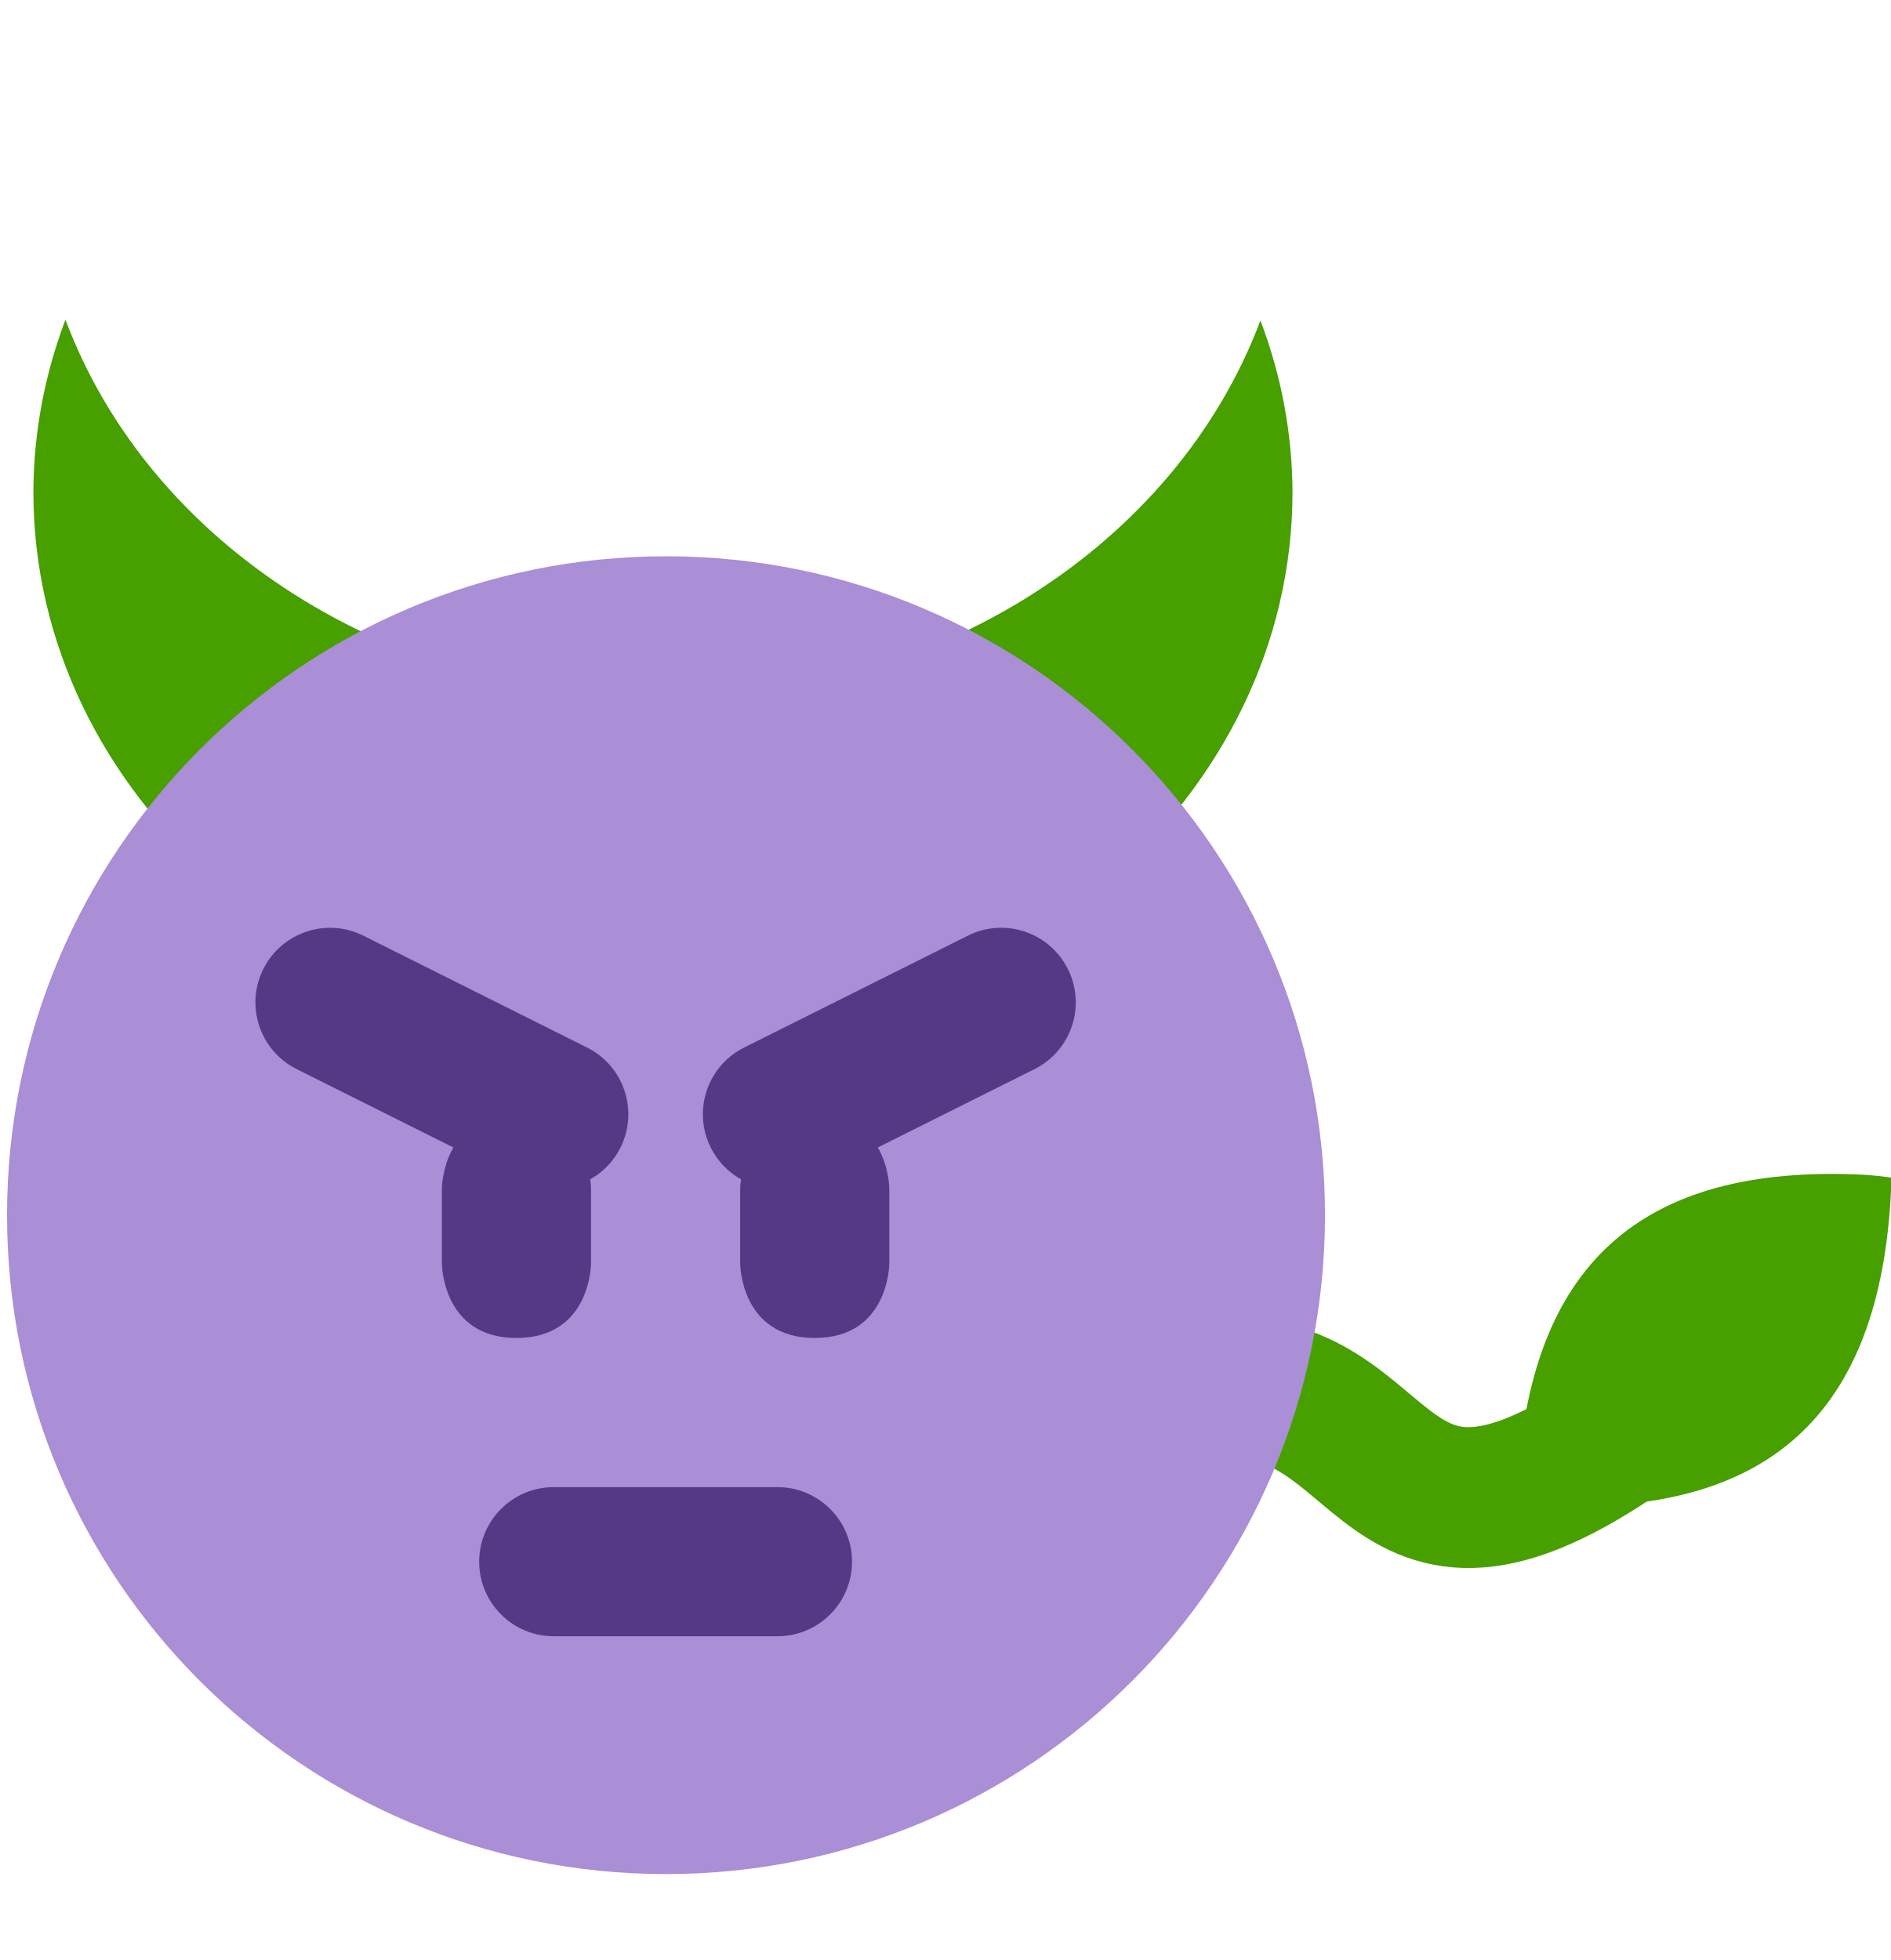
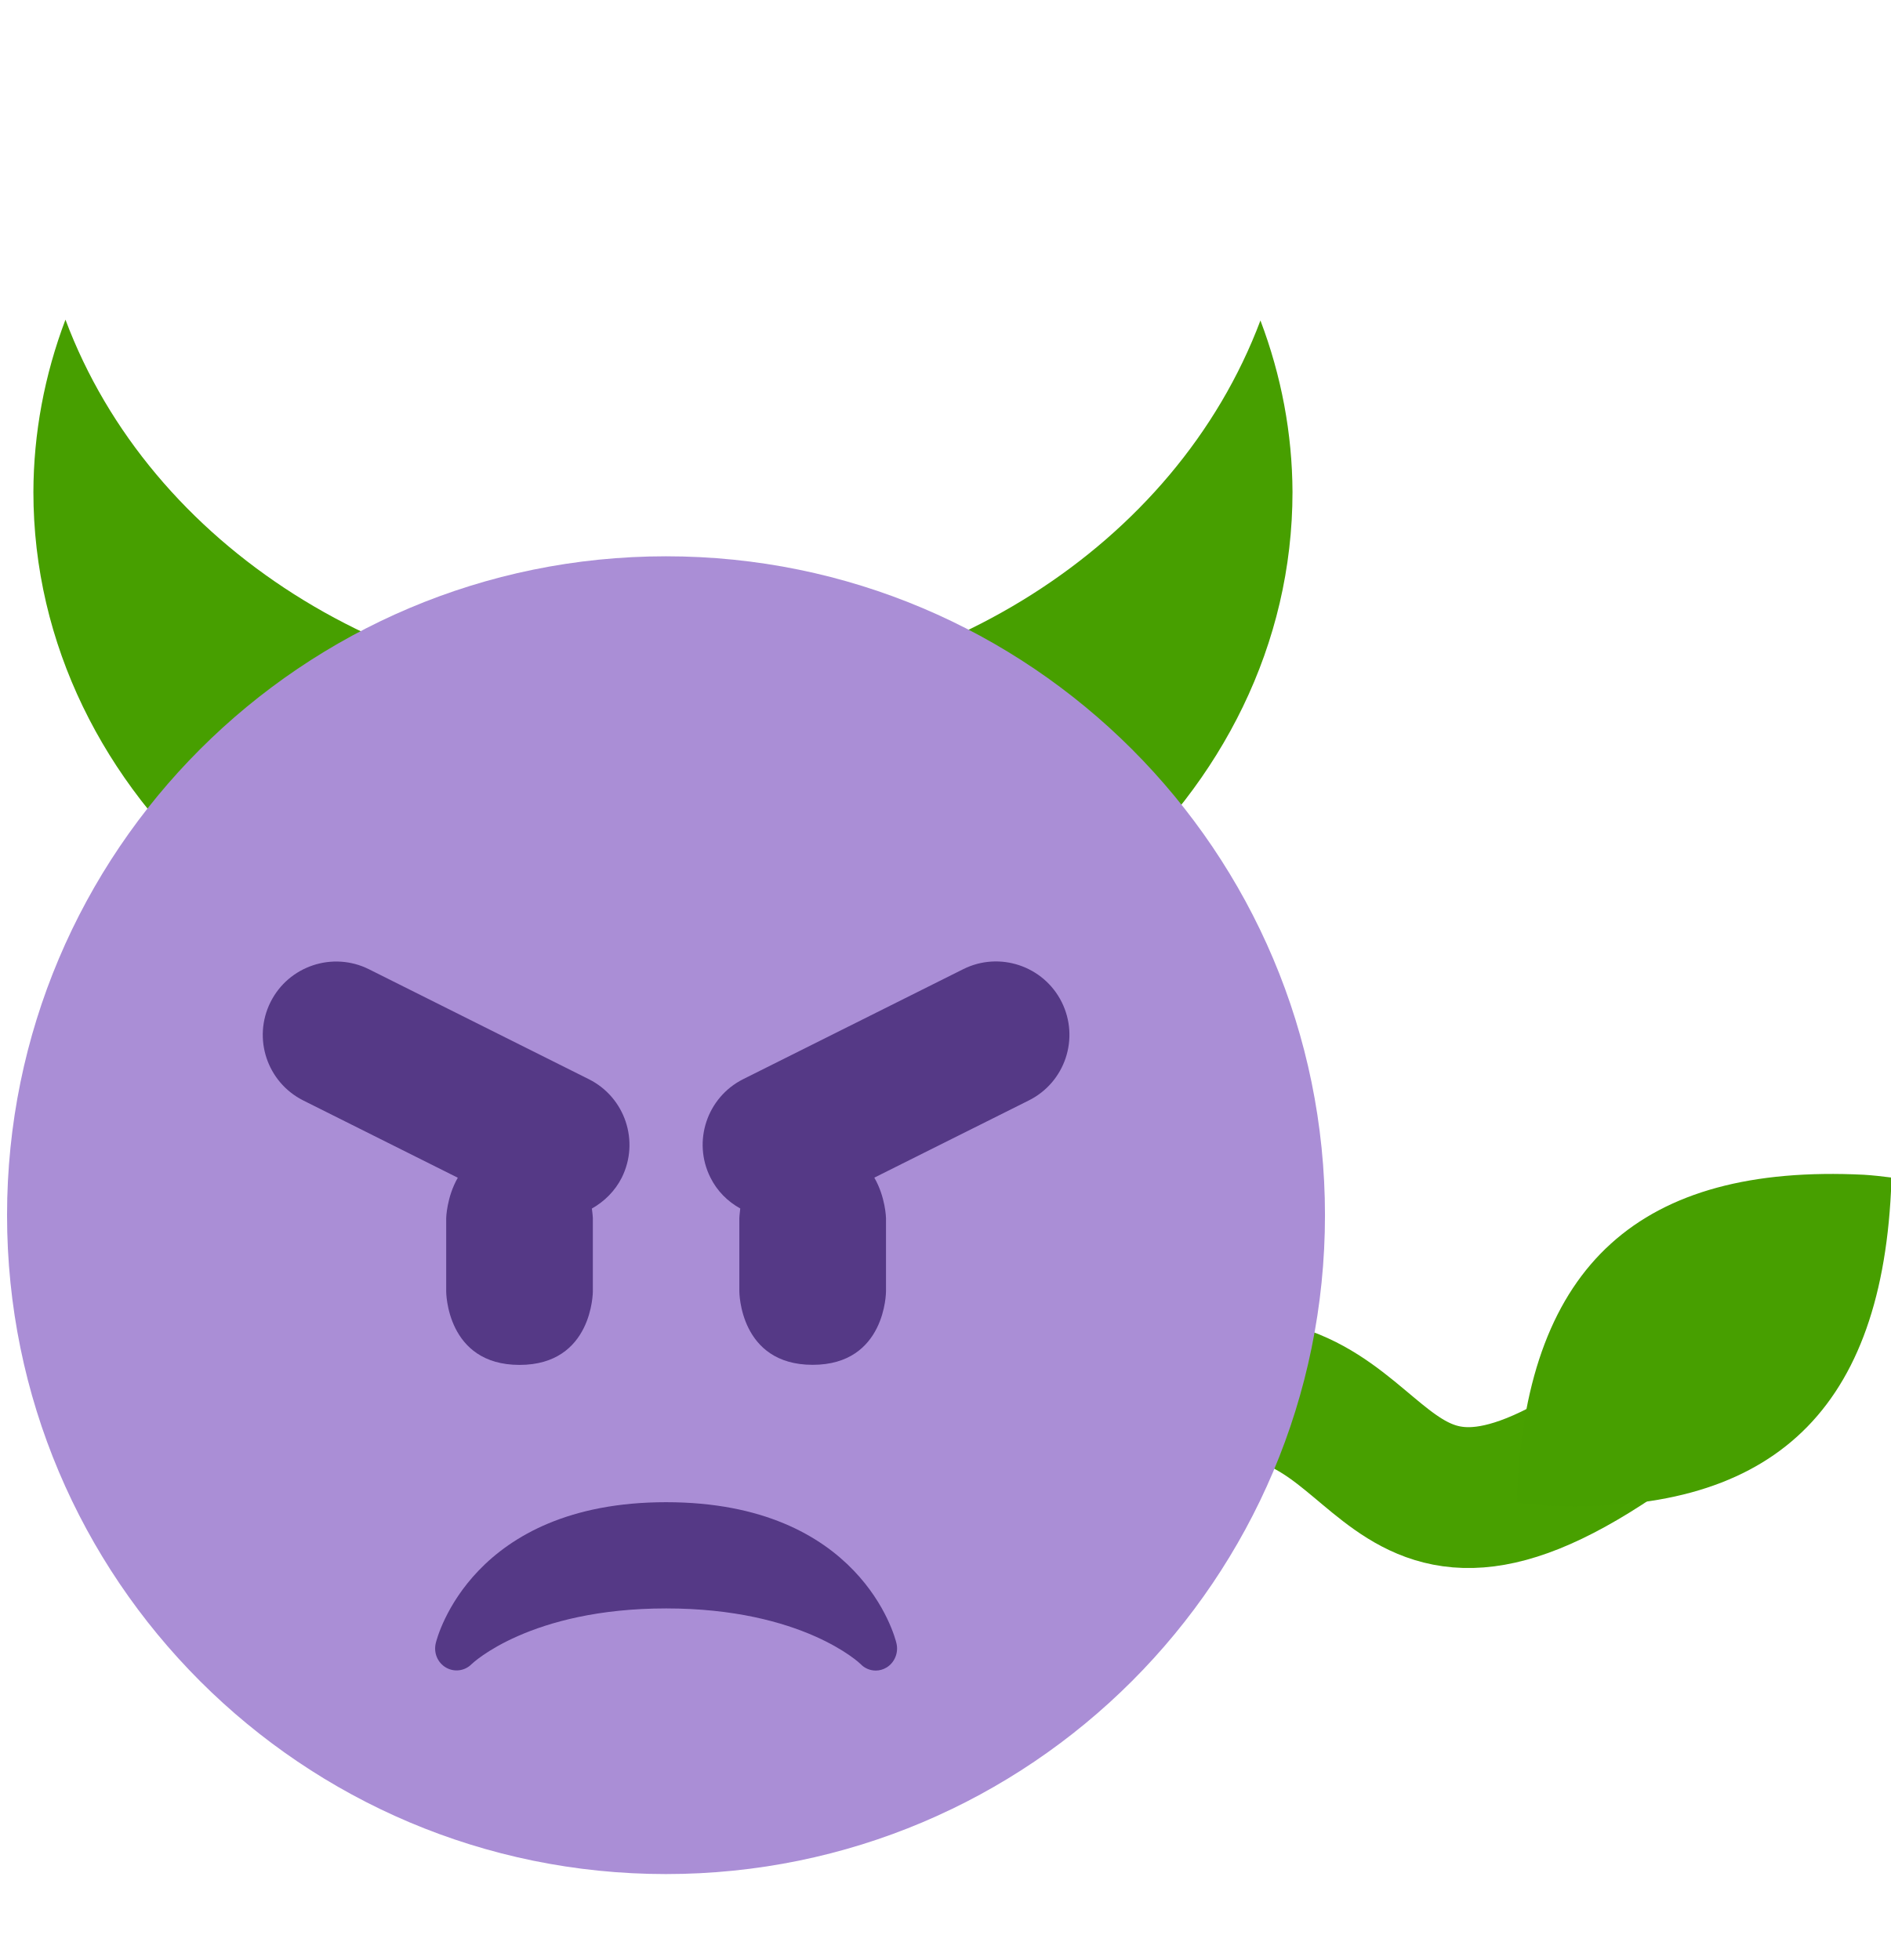
<svg xmlns="http://www.w3.org/2000/svg" viewBox="0 0 26.929 27.834" style="enable-background: new 0 0 26.929 27.834" xml:space="preserve" version="1.1" id="clemoji3_1f47f" width="26.933px" height="27.917px">
  <g transform="matrix(1.18,0,0,-1.18,-1.2,61.2)" id="g10">
    <g id="gqueue" transform="translate(57.918,-0.6261406)">
      <path id="path4183-2" fill="none" stroke="#48A000" stroke-width="1.7" stroke-linecap="round" stroke-linejoin="round" d="M-42.489,35.734c2.439,0.416,2.042-2.617,5.081-0.565" />
      <path id="path4183-2-5" fill="#479F00" d="M-34.405,38.346c-2.699,0.134-4.051-1.089-4.184-3.79c-0.005-0.056,0-0.113,0-0.168c0.107-0.015,0.215-0.026,0.323-0.033c2.7-0.134,4.053,1.091,4.187,3.79c0.004,0.056,0,0.113,0,0.168C-34.189,38.327-34.296,38.339-34.405,38.346L-34.405,38.346z" />
    </g>
    <path id="gfeuille" fill="#479F00" d="M1.807,48.04c-0.254-0.67-0.385-1.373-0.387-2.08c0-3.674,3.401-6.653,7.597-6.653c4.197,0,7.598,2.979,7.599,6.653c0,0.001,0,0.001,0,0.001c-0.003,0.704-0.134,1.402-0.387,2.069c-1.025-2.727-3.933-4.57-7.211-4.572C5.736,43.462,2.829,45.31,1.807,48.04L1.807,48.04z" />
    <g transform="translate(37,19)" id="g20">
      <path id="path22" fill="#AA8ED6" d="M-19.992,18.232c0-4.392-3.56-7.952-7.954-7.952c-4.392,0-7.952,3.56-7.952,7.952c0,4.391,3.56,7.952,7.952,7.952C-23.553,26.185-19.992,22.624-19.992,18.232" />
    </g>
-     <g id="g312" transform="matrix(0.45,0,0,0.45,0.5,29)">
-       <g transform="translate(15.9985,18.9995)" id="g32">
-         <path id="path34" style="fill:#553986;fill-opacity:1;fill-rule:nonzero;stroke:none" d="m 0,0 c -0.301,0 -0.606,0.068 -0.893,0.211 l -6,3 c -0.988,0.495 -1.388,1.696 -0.895,2.684 0.495,0.988 1.696,1.389 2.684,0.895 l 6,-3 C 1.884,3.295 2.284,2.094 1.791,1.106 1.44,0.405 0.733,0 0,0" />
-       </g>
-       <g transform="translate(22,7)" id="g36">
-         <path id="path38" style="fill:#553986;fill-opacity:1;fill-rule:nonzero;stroke:none" d="m 0,0 -6,0 c -1.104,0 -2,0.896 -2,2 0,1.104 0.896,2 2,2 L 0,4 C 1.104,4 2,3.104 2,2 2,0.896 1.104,0 0,0" />
-       </g>
-       <g transform="translate(22.002,18.9995)" id="g40">
-         <path id="path42" style="fill:#553986;fill-opacity:1;fill-rule:nonzero;stroke:none" d="m 0,0 c -0.734,0 -1.44,0.405 -1.791,1.106 -0.494,0.988 -0.094,2.189 0.895,2.684 l 6,3 C 6.093,7.286 7.294,6.881 7.787,5.895 8.281,4.907 7.881,3.706 6.893,3.211 l -6,-3 C 0.605,0.068 0.3,0 0,0" />
-       </g>
-       <g transform="translate(21,19)" id="g44">
-         <path id="path46" style="fill:#553986;fill-opacity:1;fill-rule:nonzero;stroke:none" d="M 0,0 C 0,0 0,2 2,2 4,2 4,0 4,0 l 0,-2 c 0,0 0,-2 -2,-2 -2,0 -2,2 -2,2 l 0,2 z" />
-       </g>
-       <g transform="translate(13,19)" id="g48">
-         <path id="path50" style="fill:#553986;fill-opacity:1;fill-rule:nonzero;stroke:none" d="M 0,0 C 0,0 0,2 2,2 4,2 4,0 4,0 l 0,-2 c 0,0 0,-2 -2,-2 -2,0 -2,2 -2,2 l 0,2 z" />
-       </g>
-     </g>
+     <path id="g312" fill="#553986" d="M8.124,38.873l-2.654,1.327c-0.437,0.218-0.969,0.041-1.188-0.396 c-0.219-0.438-0.041-0.969,0.396-1.188l1.864-0.932c-0.135-0.236-0.14-0.488-0.14-0.488v-0.885c0,0,0-0.886,0.885-0.886 c0.885,0,0.885,0.886,0.885,0.886v0.885c0,0-0.002,0.047-0.012,0.116c0.149,0.084,0.278,0.209,0.361,0.373 C8.739,38.123,8.561,38.654,8.124,38.873L8.124,38.873z M13.83,39.805c-0.218,0.435-0.75,0.615-1.188,0.396l-2.655-1.327 c-0.437-0.219-0.615-0.751-0.396-1.188c0.082-0.165,0.21-0.29,0.36-0.373c-0.009-0.069-0.011-0.116-0.011-0.116v-0.885 c0,0,0-0.886,0.885-0.886c0.885,0,0.885,0.886,0.885,0.886v0.885c0,0-0.005,0.252-0.141,0.488l1.865,0.932 C13.872,38.836,14.049,39.367,13.83,39.805L13.83,39.805z M11.836,32.066c-0.017,0.074-0.436,1.702-2.78,1.702 c-2.342,0-2.764-1.632-2.78-1.702c-0.027-0.115,0.021-0.233,0.122-0.293c0.101-0.059,0.228-0.043,0.311,0.041 c0.007,0.007,0.701,0.672,2.348,0.672c1.647,0,2.341-0.665,2.347-0.672c0.048-0.051,0.115-0.078,0.183-0.078 c0.044,0,0.088,0.012,0.128,0.036C11.813,31.83,11.864,31.951,11.836,32.066z" />
  </g>
</svg>
